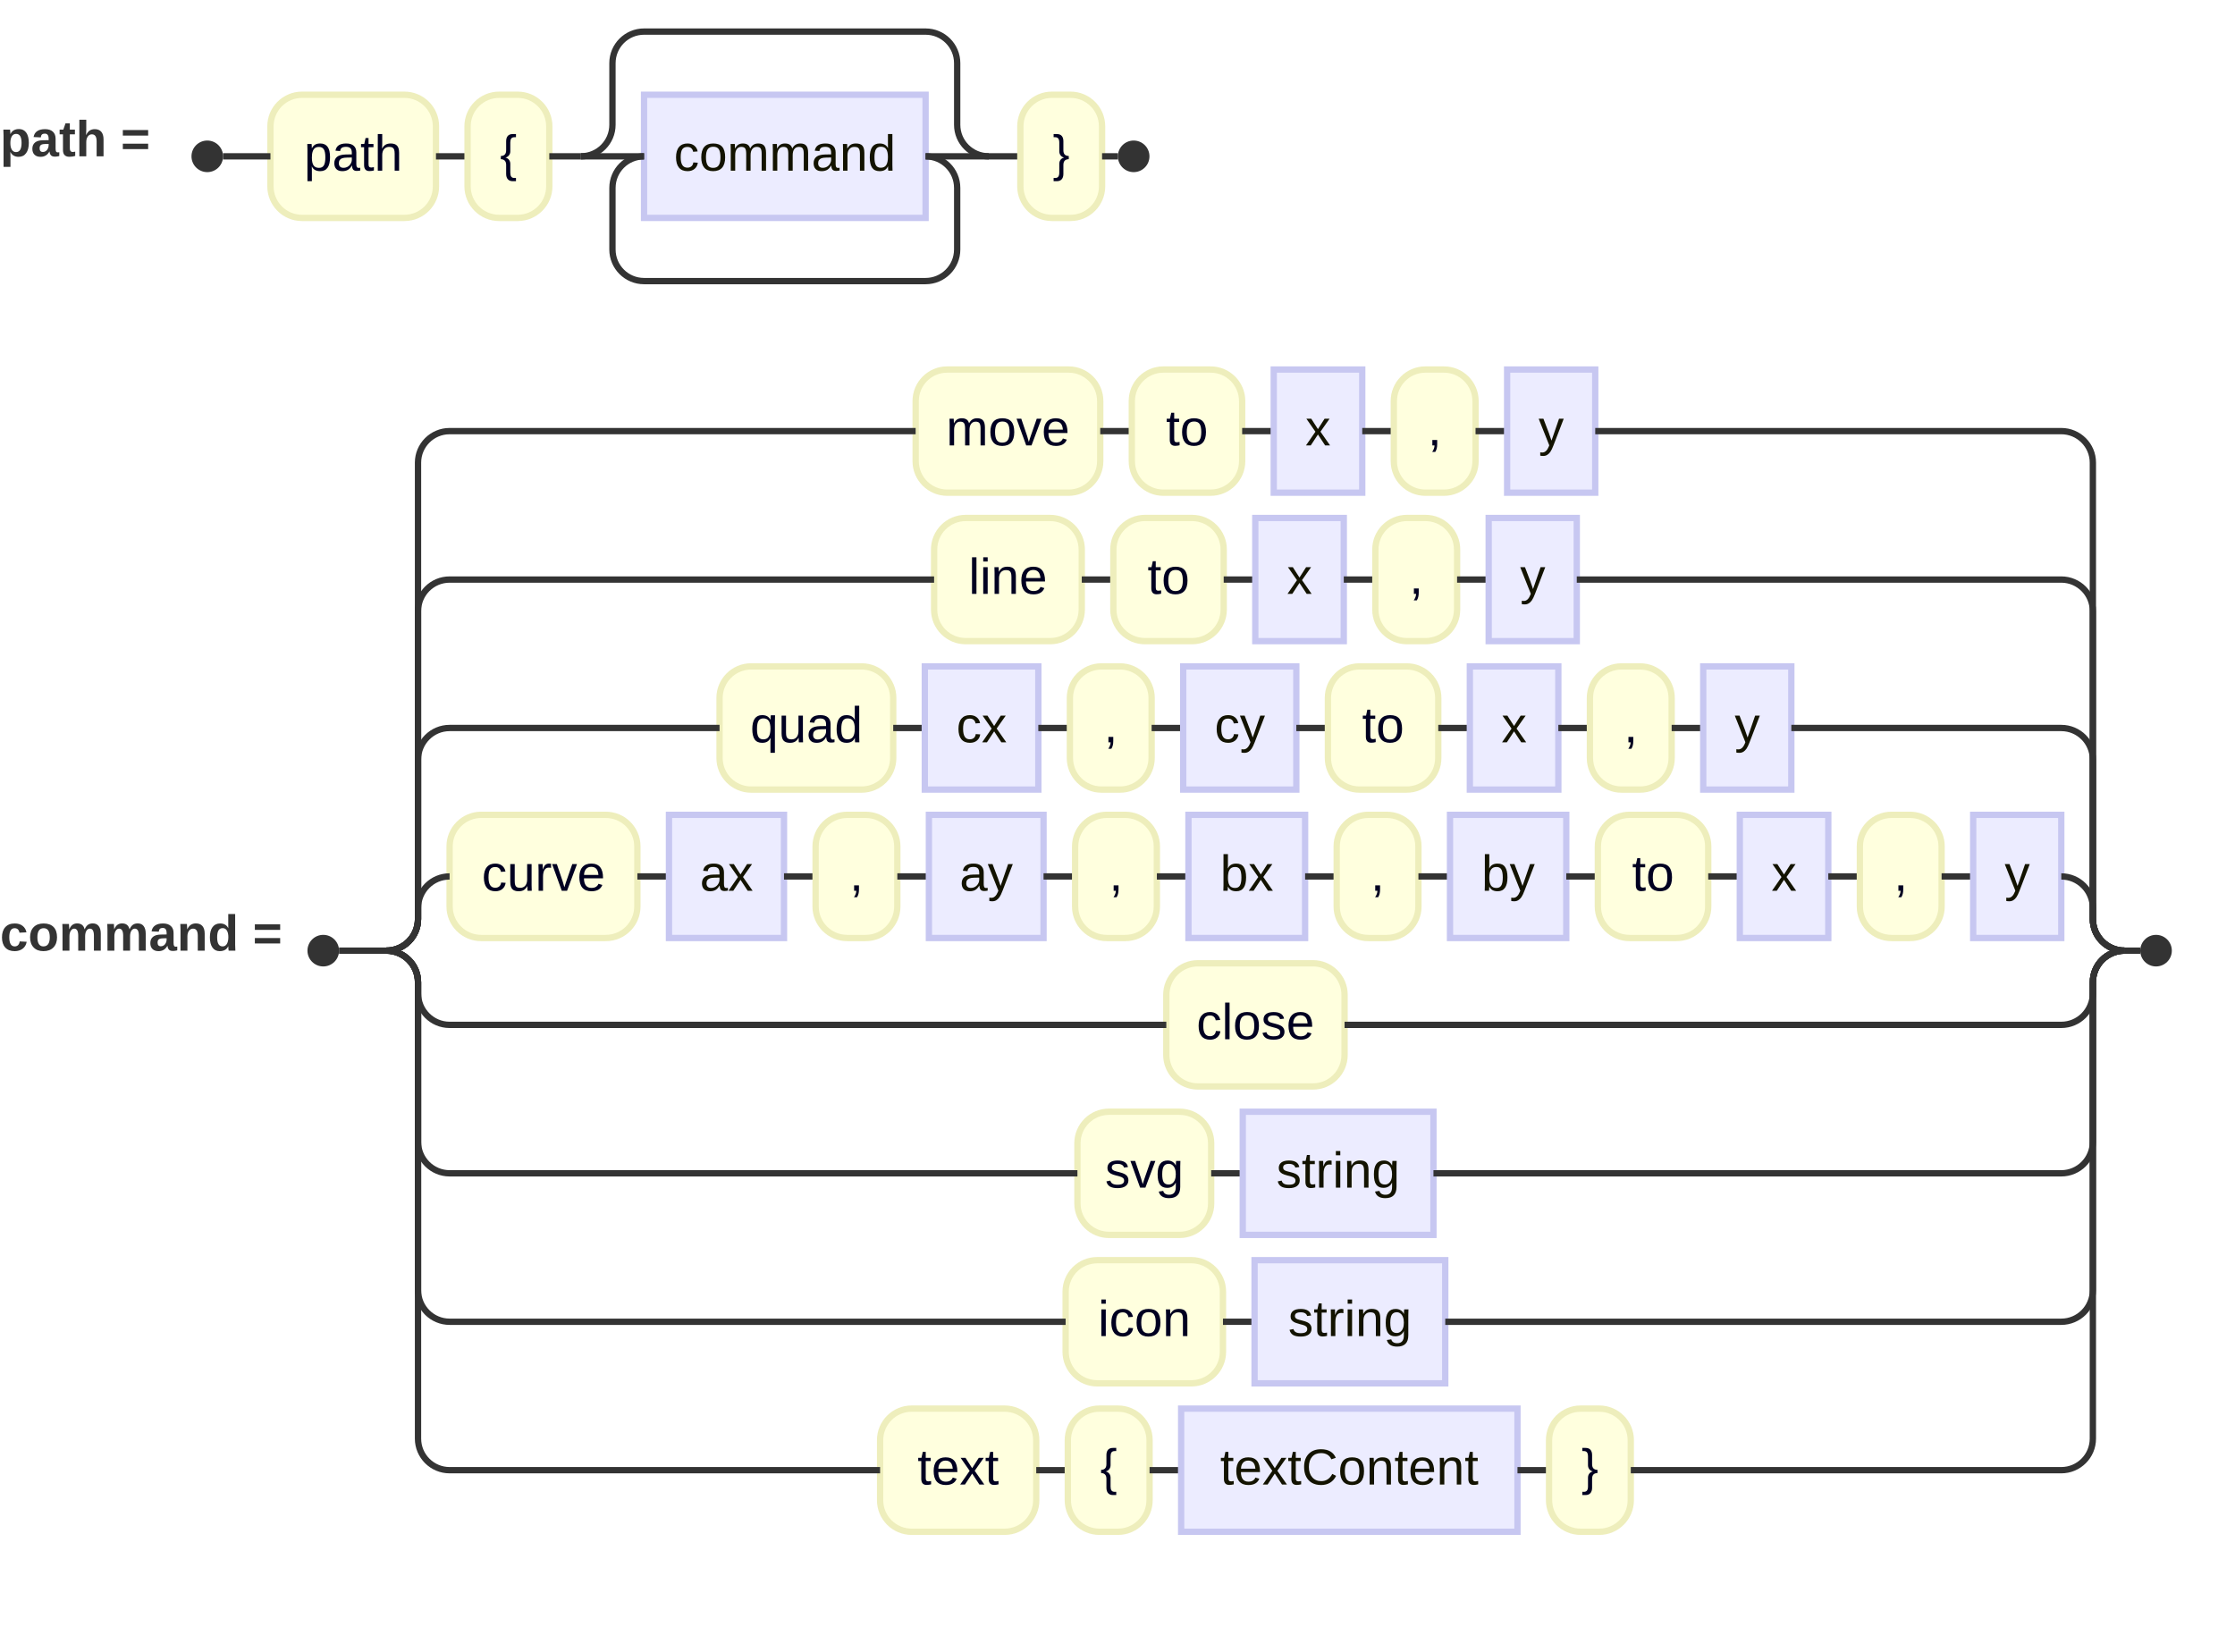
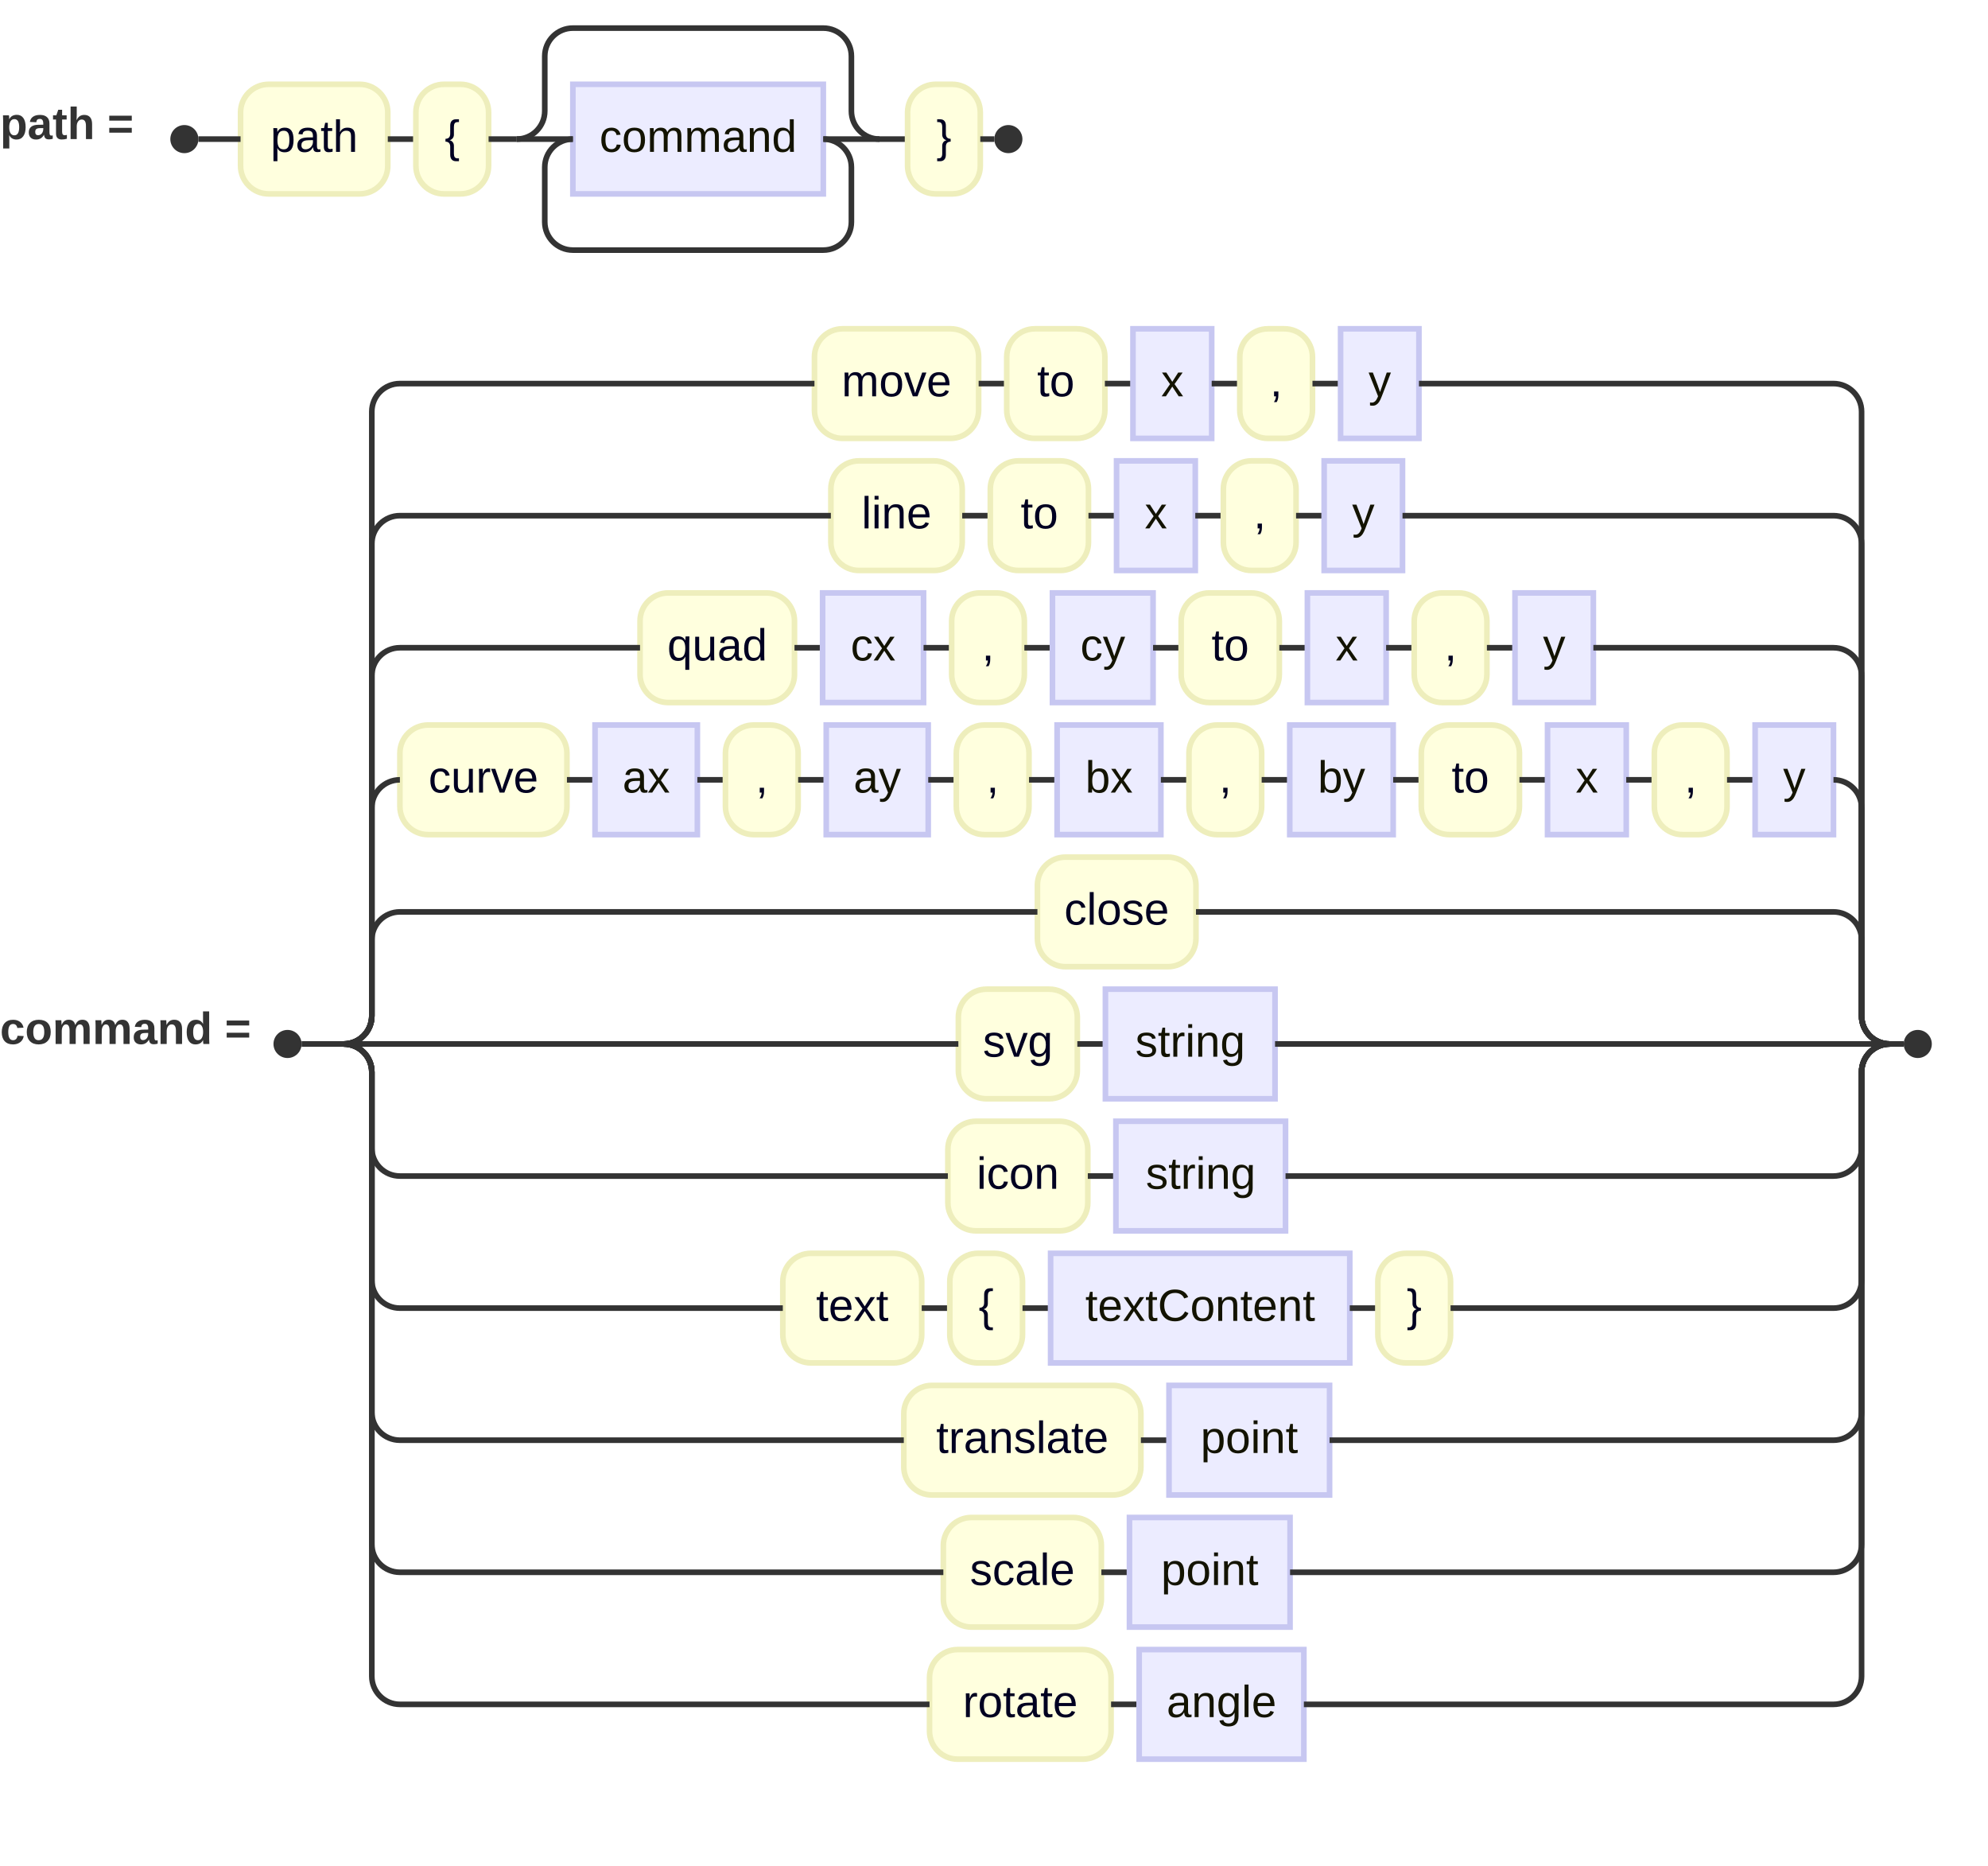
- <svg xmlns="http://www.w3.org/2000/svg" id="my-svg" width="100%" class="railroad-diagram" style="max-width: 707.609px; background-color: transparent;" viewBox="0 0 707.609 523" role="graphics-document document" aria-roledescription="railroadEbnf">
+ <svg xmlns="http://www.w3.org/2000/svg" id="my-svg" width="100%" class="railroad-diagram" style="max-width: 707.609px; background-color: transparent;" viewBox="0 0 707.609 664" role="graphics-document document" aria-roledescription="railroadEbnf">
  <style>#my-svg{font-family:"trebuchet ms",verdana,arial,sans-serif;font-size:16px;fill:#333;}@keyframes edge-animation-frame{from{stroke-dashoffset:0;}}@keyframes dash{to{stroke-dashoffset:0;}}#my-svg .edge-animation-slow{stroke-dasharray:9,5!important;stroke-dashoffset:900;animation:dash 50s linear infinite;stroke-linecap:round;}#my-svg .edge-animation-fast{stroke-dasharray:9,5!important;stroke-dashoffset:900;animation:dash 20s linear infinite;stroke-linecap:round;}#my-svg .error-icon{fill:#552222;}#my-svg .error-text{fill:#552222;stroke:#552222;}#my-svg .edge-thickness-normal{stroke-width:1px;}#my-svg .edge-thickness-thick{stroke-width:3.5px;}#my-svg .edge-pattern-solid{stroke-dasharray:0;}#my-svg .edge-thickness-invisible{stroke-width:0;fill:none;}#my-svg .edge-pattern-dashed{stroke-dasharray:3;}#my-svg .edge-pattern-dotted{stroke-dasharray:2;}#my-svg .marker{fill:#333333;stroke:#333333;}#my-svg .marker.cross{stroke:#333333;}#my-svg svg{font-family:"trebuchet ms",verdana,arial,sans-serif;font-size:16px;}#my-svg p{margin:0;}#my-svg .railroad-diagram{font-family:"trebuchet ms",verdana,arial,sans-serif;font-size:16px;}#my-svg .railroad-terminal rect{fill:#ffffde;stroke:hsl(60, 60%, 83.529%);stroke-width:2px;}#my-svg .railroad-terminal text{fill:#000021;font-family:"trebuchet ms",verdana,arial,sans-serif;font-size:16px;text-anchor:middle;dominant-baseline:middle;}#my-svg .railroad-nonterminal rect{fill:#ECECFF;stroke:hsl(240, 60%, 86.275%);stroke-width:2px;}#my-svg .railroad-nonterminal text{fill:#131300;font-family:"trebuchet ms",verdana,arial,sans-serif;font-size:16px;text-anchor:middle;dominant-baseline:middle;}#my-svg .railroad-line{stroke:#333333;stroke-width:2px;fill:none;}#my-svg .railroad-start circle,#my-svg .railroad-end circle{fill:#333333;}#my-svg .railroad-comment ellipse{fill:rgba(232,232,232, 0.8);stroke:hsl(80, 60%, 86.275%);stroke-width:2px;}#my-svg .railroad-comment text{fill:rgb(6.333, 0, 19);font-style:italic;font-family:"trebuchet ms",verdana,arial,sans-serif;font-size:16px;text-anchor:middle;dominant-baseline:middle;}#my-svg .railroad-special rect{fill:hsl(80, 100%, 96.275%);stroke:hsl(80, 60%, 86.275%);stroke-width:2px;stroke-dasharray:5,3;}#my-svg .railroad-special text{fill:#131300;font-family:"trebuchet ms",verdana,arial,sans-serif;font-size:16px;text-anchor:middle;dominant-baseline:middle;}#my-svg .railroad-rule-name{font-weight:bold;fill:#333;font-family:"trebuchet ms",verdana,arial,sans-serif;font-size:16px;}#my-svg .node .neo-node{stroke:#9370DB;}#my-svg [data-look="neo"].node rect,#my-svg [data-look="neo"].cluster rect,#my-svg [data-look="neo"].node polygon{stroke:#9370DB;filter:drop-shadow(1px 2px 2px rgba(185, 185, 185, 1));}#my-svg [data-look="neo"].swimlane.cluster rect{filter:none;}#my-svg [data-look="neo"].node path{stroke:#9370DB;stroke-width:1px;}#my-svg [data-look="neo"].node .outer-path{filter:drop-shadow(1px 2px 2px rgba(185, 185, 185, 1));}#my-svg [data-look="neo"].node .neo-line path{stroke:#9370DB;filter:none;}#my-svg [data-look="neo"].node circle{stroke:#9370DB;filter:drop-shadow(1px 2px 2px rgba(185, 185, 185, 1));}#my-svg [data-look="neo"].node circle .state-start{fill:#000000;}#my-svg [data-look="neo"].icon-shape .icon{fill:#9370DB;filter:drop-shadow(1px 2px 2px rgba(185, 185, 185, 1));}#my-svg [data-look="neo"].icon-shape .icon-neo path{stroke:#9370DB;filter:drop-shadow(1px 2px 2px rgba(185, 185, 185, 1));}#my-svg :root{--mermaid-font-family:"trebuchet ms",verdana,arial,sans-serif;}</style>
  <g />
  <g class="railroad-rule" transform="translate(0, 10)">
    <g transform="translate(85.625, 0)">
      <g class="railroad-sequence">
        <g class="railroad-terminal" transform="translate(0, 20)">
          <rect x="0" y="0" width="52.406" height="39" rx="10" ry="10" />
          <text x="26.203" y="19.5">path</text>
        </g>
        <path class="railroad-line" d="M 52.406 39.5 L 62.406 39.5" />
        <g class="railroad-terminal" transform="translate(62.40625, 20)">
          <rect x="0" y="0" width="25.875" height="39" rx="10" ry="10" />
          <text x="12.938" y="19.5">{</text>
        </g>
        <path class="railroad-line" d="M 88.281 39.5 L 98.281 39.5" />
        <g class="railroad-repetition" transform="translate(98.28125, 0)">
          <g class="railroad-nonterminal" transform="translate(20, 20)">
            <rect x="0" y="0" width="89.141" height="39" />
            <text x="44.57" y="19.5">command</text>
          </g>
          <path class="railroad-line" d="M 0 39.5 L 20 39.5" />
          <path class="railroad-line" d="M 109.141 39.5 L 129.141 39.5" />
          <path class="railroad-line" d="M 109.141 39.5 A 10 10 0 0 1 119.141 49.5 L 119.141 69 A 10 10 0 0 1 109.141 79 L 20 79 A 10 10 0 0 1 10 69 L 10 49.5 A 10 10 0 0 1 20 39.5" />
          <path class="railroad-line" d="M 0 39.5 A 10 10 0 0 0 10 29.5 L 10 10 A 10 10 0 0 1 20 0 L 109.141 0 A 10 10 0 0 1 119.141 10 L 119.141 29.5 A 10 10 0 0 0 129.141 39.5" />
        </g>
        <path class="railroad-line" d="M 227.422 39.5 L 237.422 39.5" />
        <g class="railroad-terminal" transform="translate(237.4219, 20)">
          <rect x="0" y="0" width="25.875" height="39" rx="10" ry="10" />
          <text x="12.938" y="19.5">}</text>
        </g>
      </g>
    </g>
    <g class="railroad-rule-name-group">
      <text class="railroad-rule-name" x="0" y="39.5">path =</text>
    </g>
    <g class="railroad-start">
      <circle cx="65.625" cy="39.5" r="5" />
    </g>
    <g class="railroad-end">
      <circle cx="358.922" cy="39.5" r="5" />
    </g>
    <path class="railroad-line" d="M 70.625 39.5 L 85.625 39.5" />
    <path class="railroad-line" d="M 348.922 39.5 L 353.922 39.5" />
  </g>
  <g class="railroad-rule" transform="translate(0, 117)">
    <g transform="translate(122.3438, 0)">
      <g class="railroad-choice">
        <g class="railroad-sequence" transform="translate(167.5547, 0)">
          <g class="railroad-terminal" transform="translate(0, 0)">
            <rect x="0" y="0" width="58.438" height="39" rx="10" ry="10" />
            <text x="29.219" y="19.5">move</text>
          </g>
          <path class="railroad-line" d="M 58.438 19.5 L 68.438 19.5" />
          <g class="railroad-terminal" transform="translate(68.4375, 0)">
            <rect x="0" y="0" width="34.938" height="39" rx="10" ry="10" />
            <text x="17.469" y="19.5">to</text>
          </g>
          <path class="railroad-line" d="M 103.375 19.5 L 113.375 19.5" />
          <g class="railroad-nonterminal" transform="translate(113.375, 0)">
            <rect x="0" y="0" width="28.016" height="39" />
            <text x="14.008" y="19.5">x</text>
          </g>
          <path class="railroad-line" d="M 141.391 19.5 L 151.391 19.5" />
          <g class="railroad-terminal" transform="translate(151.3906, 0)">
            <rect x="0" y="0" width="25.875" height="39" rx="10" ry="10" />
            <text x="12.938" y="19.5">,</text>
          </g>
          <path class="railroad-line" d="M 177.266 19.5 L 187.266 19.5" />
          <g class="railroad-nonterminal" transform="translate(187.2656, 0)">
            <rect x="0" y="0" width="27.891" height="39" />
            <text x="13.945" y="19.5">y</text>
          </g>
        </g>
-         <path class="railroad-line" d="M 0 184 A 10 10 0 0 0 10 174 L 10 29.5 A 10 10 0 0 1 20 19.5 L 167.555 19.5" />
-         <path class="railroad-line" d="M 382.711 19.5 L 530.266 19.5 A 10 10 0 0 1 540.266 29.5 L 540.266 174 A 10 10 0 0 0 550.266 184" />
+         <path class="railroad-line" d="M 0 254.5 A 10 10 0 0 0 10 244.5 L 10 29.5 A 10 10 0 0 1 20 19.5 L 167.555 19.5" />
+         <path class="railroad-line" d="M 382.711 19.5 L 530.266 19.5 A 10 10 0 0 1 540.266 29.5 L 540.266 244.5 A 10 10 0 0 0 550.266 254.5" />
        <g class="railroad-sequence" transform="translate(173.3984, 47)">
          <g class="railroad-terminal" transform="translate(0, 0)">
            <rect x="0" y="0" width="46.75" height="39" rx="10" ry="10" />
            <text x="23.375" y="19.5">line</text>
          </g>
          <path class="railroad-line" d="M 46.75 19.5 L 56.75 19.5" />
          <g class="railroad-terminal" transform="translate(56.75, 0)">
            <rect x="0" y="0" width="34.938" height="39" rx="10" ry="10" />
            <text x="17.469" y="19.5">to</text>
          </g>
          <path class="railroad-line" d="M 91.688 19.5 L 101.688 19.5" />
          <g class="railroad-nonterminal" transform="translate(101.6875, 0)">
            <rect x="0" y="0" width="28.016" height="39" />
            <text x="14.008" y="19.5">x</text>
          </g>
          <path class="railroad-line" d="M 129.703 19.5 L 139.703 19.5" />
          <g class="railroad-terminal" transform="translate(139.7031, 0)">
            <rect x="0" y="0" width="25.875" height="39" rx="10" ry="10" />
            <text x="12.938" y="19.5">,</text>
          </g>
          <path class="railroad-line" d="M 165.578 19.5 L 175.578 19.5" />
          <g class="railroad-nonterminal" transform="translate(175.5781, 0)">
            <rect x="0" y="0" width="27.891" height="39" />
            <text x="13.945" y="19.5">y</text>
          </g>
        </g>
-         <path class="railroad-line" d="M 0 184 A 10 10 0 0 0 10 174 L 10 76.5 A 10 10 0 0 1 20 66.5 L 173.398 66.5" />
-         <path class="railroad-line" d="M 376.867 66.5 L 530.266 66.5 A 10 10 0 0 1 540.266 76.5 L 540.266 174 A 10 10 0 0 0 550.266 184" />
+         <path class="railroad-line" d="M 0 254.5 A 10 10 0 0 0 10 244.5 L 10 76.5 A 10 10 0 0 1 20 66.5 L 173.398 66.5" />
+         <path class="railroad-line" d="M 376.867 66.5 L 530.266 66.5 A 10 10 0 0 1 540.266 76.5 L 540.266 244.5 A 10 10 0 0 0 550.266 254.5" />
        <g class="railroad-sequence" transform="translate(105.4688, 94)">
          <g class="railroad-terminal" transform="translate(0, 0)">
            <rect x="0" y="0" width="54.984" height="39" rx="10" ry="10" />
            <text x="27.492" y="19.5">quad</text>
          </g>
          <path class="railroad-line" d="M 54.984 19.5 L 64.984 19.5" />
          <g class="railroad-nonterminal" transform="translate(64.98438, 0)">
            <rect x="0" y="0" width="35.938" height="39" />
            <text x="17.969" y="19.5">cx</text>
          </g>
          <path class="railroad-line" d="M 100.922 19.5 L 110.922 19.5" />
          <g class="railroad-terminal" transform="translate(110.9219, 0)">
            <rect x="0" y="0" width="25.875" height="39" rx="10" ry="10" />
            <text x="12.938" y="19.5">,</text>
          </g>
          <path class="railroad-line" d="M 136.797 19.5 L 146.797 19.5" />
          <g class="railroad-nonterminal" transform="translate(146.7969, 0)">
            <rect x="0" y="0" width="35.812" height="39" />
            <text x="17.906" y="19.5">cy</text>
          </g>
          <path class="railroad-line" d="M 182.609 19.5 L 192.609 19.5" />
          <g class="railroad-terminal" transform="translate(192.6094, 0)">
            <rect x="0" y="0" width="34.938" height="39" rx="10" ry="10" />
            <text x="17.469" y="19.5">to</text>
          </g>
          <path class="railroad-line" d="M 227.547 19.5 L 237.547 19.5" />
          <g class="railroad-nonterminal" transform="translate(237.5469, 0)">
            <rect x="0" y="0" width="28.016" height="39" />
            <text x="14.008" y="19.5">x</text>
          </g>
          <path class="railroad-line" d="M 265.562 19.5 L 275.562 19.5" />
          <g class="railroad-terminal" transform="translate(275.5625, 0)">
            <rect x="0" y="0" width="25.875" height="39" rx="10" ry="10" />
            <text x="12.938" y="19.5">,</text>
          </g>
          <path class="railroad-line" d="M 301.438 19.5 L 311.438 19.5" />
          <g class="railroad-nonterminal" transform="translate(311.4375, 0)">
            <rect x="0" y="0" width="27.891" height="39" />
            <text x="13.945" y="19.5">y</text>
          </g>
        </g>
-         <path class="railroad-line" d="M 0 184 A 10 10 0 0 0 10 174 L 10 123.5 A 10 10 0 0 1 20 113.5 L 105.469 113.5" />
-         <path class="railroad-line" d="M 444.797 113.5 L 530.266 113.5 A 10 10 0 0 1 540.266 123.5 L 540.266 174 A 10 10 0 0 0 550.266 184" />
+         <path class="railroad-line" d="M 0 254.5 A 10 10 0 0 0 10 244.5 L 10 123.5 A 10 10 0 0 1 20 113.5 L 105.469 113.5" />
+         <path class="railroad-line" d="M 444.797 113.5 L 530.266 113.5 A 10 10 0 0 1 540.266 123.5 L 540.266 244.5 A 10 10 0 0 0 550.266 254.5" />
        <g class="railroad-sequence" transform="translate(20, 141)">
          <g class="railroad-terminal" transform="translate(0, 0)">
            <rect x="0" y="0" width="59.453" height="39" rx="10" ry="10" />
            <text x="29.727" y="19.5">curve</text>
          </g>
          <path class="railroad-line" d="M 59.453 19.5 L 69.453 19.5" />
          <g class="railroad-nonterminal" transform="translate(69.45312, 0)">
            <rect x="0" y="0" width="36.422" height="39" />
            <text x="18.211" y="19.5">ax</text>
          </g>
          <path class="railroad-line" d="M 105.875 19.5 L 115.875 19.5" />
          <g class="railroad-terminal" transform="translate(115.875, 0)">
            <rect x="0" y="0" width="25.875" height="39" rx="10" ry="10" />
            <text x="12.938" y="19.5">,</text>
          </g>
          <path class="railroad-line" d="M 141.75 19.5 L 151.75 19.5" />
          <g class="railroad-nonterminal" transform="translate(151.75, 0)">
            <rect x="0" y="0" width="36.297" height="39" />
            <text x="18.148" y="19.5">ay</text>
          </g>
          <path class="railroad-line" d="M 188.047 19.5 L 198.047 19.5" />
          <g class="railroad-terminal" transform="translate(198.0469, 0)">
            <rect x="0" y="0" width="25.875" height="39" rx="10" ry="10" />
            <text x="12.938" y="19.5">,</text>
          </g>
          <path class="railroad-line" d="M 223.922 19.5 L 233.922 19.5" />
          <g class="railroad-nonterminal" transform="translate(233.9219, 0)">
            <rect x="0" y="0" width="36.938" height="39" />
            <text x="18.469" y="19.5">bx</text>
          </g>
          <path class="railroad-line" d="M 270.859 19.5 L 280.859 19.5" />
          <g class="railroad-terminal" transform="translate(280.8594, 0)">
            <rect x="0" y="0" width="25.875" height="39" rx="10" ry="10" />
            <text x="12.938" y="19.5">,</text>
          </g>
          <path class="railroad-line" d="M 306.734 19.5 L 316.734 19.5" />
          <g class="railroad-nonterminal" transform="translate(316.7344, 0)">
            <rect x="0" y="0" width="36.812" height="39" />
            <text x="18.406" y="19.5">by</text>
          </g>
          <path class="railroad-line" d="M 353.547 19.5 L 363.547 19.5" />
          <g class="railroad-terminal" transform="translate(363.5469, 0)">
            <rect x="0" y="0" width="34.938" height="39" rx="10" ry="10" />
            <text x="17.469" y="19.5">to</text>
          </g>
          <path class="railroad-line" d="M 398.484 19.5 L 408.484 19.5" />
          <g class="railroad-nonterminal" transform="translate(408.4844, 0)">
            <rect x="0" y="0" width="28.016" height="39" />
            <text x="14.008" y="19.5">x</text>
          </g>
          <path class="railroad-line" d="M 436.5 19.5 L 446.5 19.5" />
          <g class="railroad-terminal" transform="translate(446.5, 0)">
            <rect x="0" y="0" width="25.875" height="39" rx="10" ry="10" />
            <text x="12.938" y="19.5">,</text>
          </g>
          <path class="railroad-line" d="M 472.375 19.5 L 482.375 19.5" />
          <g class="railroad-nonterminal" transform="translate(482.375, 0)">
            <rect x="0" y="0" width="27.891" height="39" />
            <text x="13.945" y="19.5">y</text>
          </g>
        </g>
-         <path class="railroad-line" d="M 0 184 A 10 10 0 0 0 10 174 L 10 170.5 A 10 10 0 0 1 20 160.5 L 20 160.5" />
-         <path class="railroad-line" d="M 530.266 160.5 L 530.266 160.5 A 10 10 0 0 1 540.266 170.5 L 540.266 174 A 10 10 0 0 0 550.266 184" />
+         <path class="railroad-line" d="M 0 254.5 A 10 10 0 0 0 10 244.5 L 10 170.5 A 10 10 0 0 1 20 160.5 L 20 160.5" />
+         <path class="railroad-line" d="M 530.266 160.5 L 530.266 160.5 A 10 10 0 0 1 540.266 170.5 L 540.266 244.5 A 10 10 0 0 0 550.266 254.5" />
        <g class="railroad-terminal" transform="translate(246.9141, 188)">
          <rect x="0" y="0" width="56.438" height="39" rx="10" ry="10" />
          <text x="28.219" y="19.5">close</text>
        </g>
-         <path class="railroad-line" d="M 0 184 A 10 10 0 0 1 10 194 L 10 197.5 A 10 10 0 0 0 20 207.5 L 246.914 207.5" />
-         <path class="railroad-line" d="M 303.352 207.5 L 530.266 207.5 A 10 10 0 0 0 540.266 197.5 L 540.266 194 A 10 10 0 0 1 550.266 184" />
+         <path class="railroad-line" d="M 0 254.5 A 10 10 0 0 0 10 244.5 L 10 217.5 A 10 10 0 0 1 20 207.5 L 246.914 207.5" />
+         <path class="railroad-line" d="M 303.352 207.5 L 530.266 207.5 A 10 10 0 0 1 540.266 217.5 L 540.266 244.5 A 10 10 0 0 0 550.266 254.5" />
        <g class="railroad-sequence" transform="translate(218.7734, 235)">
          <g class="railroad-terminal" transform="translate(0, 0)">
            <rect x="0" y="0" width="42.344" height="39" rx="10" ry="10" />
            <text x="21.172" y="19.5">svg</text>
          </g>
          <path class="railroad-line" d="M 42.344 19.5 L 52.344 19.5" />
          <g class="railroad-nonterminal" transform="translate(52.34375, 0)">
            <rect x="0" y="0" width="60.375" height="39" />
            <text x="30.188" y="19.5">string</text>
          </g>
        </g>
-         <path class="railroad-line" d="M 0 184 A 10 10 0 0 1 10 194 L 10 244.5 A 10 10 0 0 0 20 254.5 L 218.773 254.5" />
-         <path class="railroad-line" d="M 331.492 254.5 L 530.266 254.5 A 10 10 0 0 0 540.266 244.5 L 540.266 194 A 10 10 0 0 1 550.266 184" />
+         <path class="railroad-line" d="M 0 254.5 L 218.773 254.5" />
+         <path class="railroad-line" d="M 331.492 254.5 L 550.266 254.5" />
        <g class="railroad-sequence" transform="translate(215.0391, 282)">
          <g class="railroad-terminal" transform="translate(0, 0)">
            <rect x="0" y="0" width="49.812" height="39" rx="10" ry="10" />
            <text x="24.906" y="19.5">icon</text>
          </g>
          <path class="railroad-line" d="M 49.812 19.5 L 59.812 19.5" />
          <g class="railroad-nonterminal" transform="translate(59.8125, 0)">
            <rect x="0" y="0" width="60.375" height="39" />
            <text x="30.188" y="19.5">string</text>
          </g>
        </g>
-         <path class="railroad-line" d="M 0 184 A 10 10 0 0 1 10 194 L 10 291.5 A 10 10 0 0 0 20 301.5 L 215.039 301.5" />
-         <path class="railroad-line" d="M 335.227 301.5 L 530.266 301.5 A 10 10 0 0 0 540.266 291.5 L 540.266 194 A 10 10 0 0 1 550.266 184" />
+         <path class="railroad-line" d="M 0 254.5 A 10 10 0 0 1 10 264.5 L 10 291.5 A 10 10 0 0 0 20 301.5 L 215.039 301.5" />
+         <path class="railroad-line" d="M 335.227 301.5 L 530.266 301.5 A 10 10 0 0 0 540.266 291.5 L 540.266 264.5 A 10 10 0 0 1 550.266 254.5" />
        <g class="railroad-sequence" transform="translate(156.2969, 329)">
          <g class="railroad-terminal" transform="translate(0, 0)">
            <rect x="0" y="0" width="49.438" height="39" rx="10" ry="10" />
            <text x="24.719" y="19.5">text</text>
          </g>
          <path class="railroad-line" d="M 49.438 19.5 L 59.438 19.5" />
          <g class="railroad-terminal" transform="translate(59.4375, 0)">
            <rect x="0" y="0" width="25.875" height="39" rx="10" ry="10" />
            <text x="12.938" y="19.5">{</text>
          </g>
          <path class="railroad-line" d="M 85.312 19.5 L 95.312 19.5" />
          <g class="railroad-nonterminal" transform="translate(95.3125, 0)">
            <rect x="0" y="0" width="106.484" height="39" />
            <text x="53.242" y="19.5">textContent</text>
          </g>
          <path class="railroad-line" d="M 201.797 19.5 L 211.797 19.5" />
          <g class="railroad-terminal" transform="translate(211.7969, 0)">
            <rect x="0" y="0" width="25.875" height="39" rx="10" ry="10" />
            <text x="12.938" y="19.5">}</text>
          </g>
        </g>
-         <path class="railroad-line" d="M 0 184 A 10 10 0 0 1 10 194 L 10 338.5 A 10 10 0 0 0 20 348.5 L 156.297 348.5" />
-         <path class="railroad-line" d="M 393.969 348.5 L 530.266 348.5 A 10 10 0 0 0 540.266 338.5 L 540.266 194 A 10 10 0 0 1 550.266 184" />
+         <path class="railroad-line" d="M 0 254.5 A 10 10 0 0 1 10 264.5 L 10 338.5 A 10 10 0 0 0 20 348.5 L 156.297 348.5" />
+         <path class="railroad-line" d="M 393.969 348.5 L 530.266 348.5 A 10 10 0 0 0 540.266 338.5 L 540.266 264.5 A 10 10 0 0 1 550.266 254.5" />
+         <g class="railroad-sequence" transform="translate(199.3594, 376)">
+           <g class="railroad-terminal" transform="translate(0, 0)">
+             <rect x="0" y="0" width="84.391" height="39" rx="10" ry="10" />
+             <text x="42.195" y="19.5">translate</text>
+           </g>
+           <path class="railroad-line" d="M 84.391 19.5 L 94.391 19.5" />
+           <g class="railroad-nonterminal" transform="translate(94.39062, 0)">
+             <rect x="0" y="0" width="57.156" height="39" />
+             <text x="28.578" y="19.5">point</text>
+           </g>
+         </g>
+         <path class="railroad-line" d="M 0 254.5 A 10 10 0 0 1 10 264.5 L 10 385.5 A 10 10 0 0 0 20 395.5 L 199.359 395.5" />
+         <path class="railroad-line" d="M 350.906 395.5 L 530.266 395.5 A 10 10 0 0 0 540.266 385.5 L 540.266 264.5 A 10 10 0 0 1 550.266 254.5" />
+         <g class="railroad-sequence" transform="translate(213.4297, 423)">
+           <g class="railroad-terminal" transform="translate(0, 0)">
+             <rect x="0" y="0" width="56.25" height="39" rx="10" ry="10" />
+             <text x="28.125" y="19.5">scale</text>
+           </g>
+           <path class="railroad-line" d="M 56.25 19.5 L 66.25 19.5" />
+           <g class="railroad-nonterminal" transform="translate(66.25, 0)">
+             <rect x="0" y="0" width="57.156" height="39" />
+             <text x="28.578" y="19.5">point</text>
+           </g>
+         </g>
+         <path class="railroad-line" d="M 0 254.5 A 10 10 0 0 1 10 264.5 L 10 432.5 A 10 10 0 0 0 20 442.5 L 213.43 442.5" />
+         <path class="railroad-line" d="M 336.836 442.5 L 530.266 442.5 A 10 10 0 0 0 540.266 432.5 L 540.266 264.5 A 10 10 0 0 1 550.266 254.5" />
+         <g class="railroad-sequence" transform="translate(208.5078, 470)">
+           <g class="railroad-terminal" transform="translate(0, 0)">
+             <rect x="0" y="0" width="64.625" height="39" rx="10" ry="10" />
+             <text x="32.312" y="19.5">rotate</text>
+           </g>
+           <path class="railroad-line" d="M 64.625 19.5 L 74.625 19.5" />
+           <g class="railroad-nonterminal" transform="translate(74.625, 0)">
+             <rect x="0" y="0" width="58.625" height="39" />
+             <text x="29.312" y="19.5">angle</text>
+           </g>
+         </g>
+         <path class="railroad-line" d="M 0 254.5 A 10 10 0 0 1 10 264.5 L 10 479.5 A 10 10 0 0 0 20 489.5 L 208.508 489.5" />
+         <path class="railroad-line" d="M 341.758 489.5 L 530.266 489.5 A 10 10 0 0 0 540.266 479.5 L 540.266 264.5 A 10 10 0 0 1 550.266 254.5" />
      </g>
    </g>
    <g class="railroad-rule-name-group">
-       <text class="railroad-rule-name" x="0" y="184">command =</text>
+       <text class="railroad-rule-name" x="0" y="254.5">command =</text>
    </g>
    <g class="railroad-start">
-       <circle cx="102.344" cy="184" r="5" />
+       <circle cx="102.344" cy="254.5" r="5" />
    </g>
    <g class="railroad-end">
-       <circle cx="682.609" cy="184" r="5" />
-     </g>
-     <path class="railroad-line" d="M 107.344 184 L 122.344 184" />
-     <path class="railroad-line" d="M 672.609 184 L 677.609 184" />
+       <circle cx="682.609" cy="254.5" r="5" />
+     </g>
+     <path class="railroad-line" d="M 107.344 254.5 L 122.344 254.5" />
+     <path class="railroad-line" d="M 672.609 254.5 L 677.609 254.5" />
  </g>
</svg>
